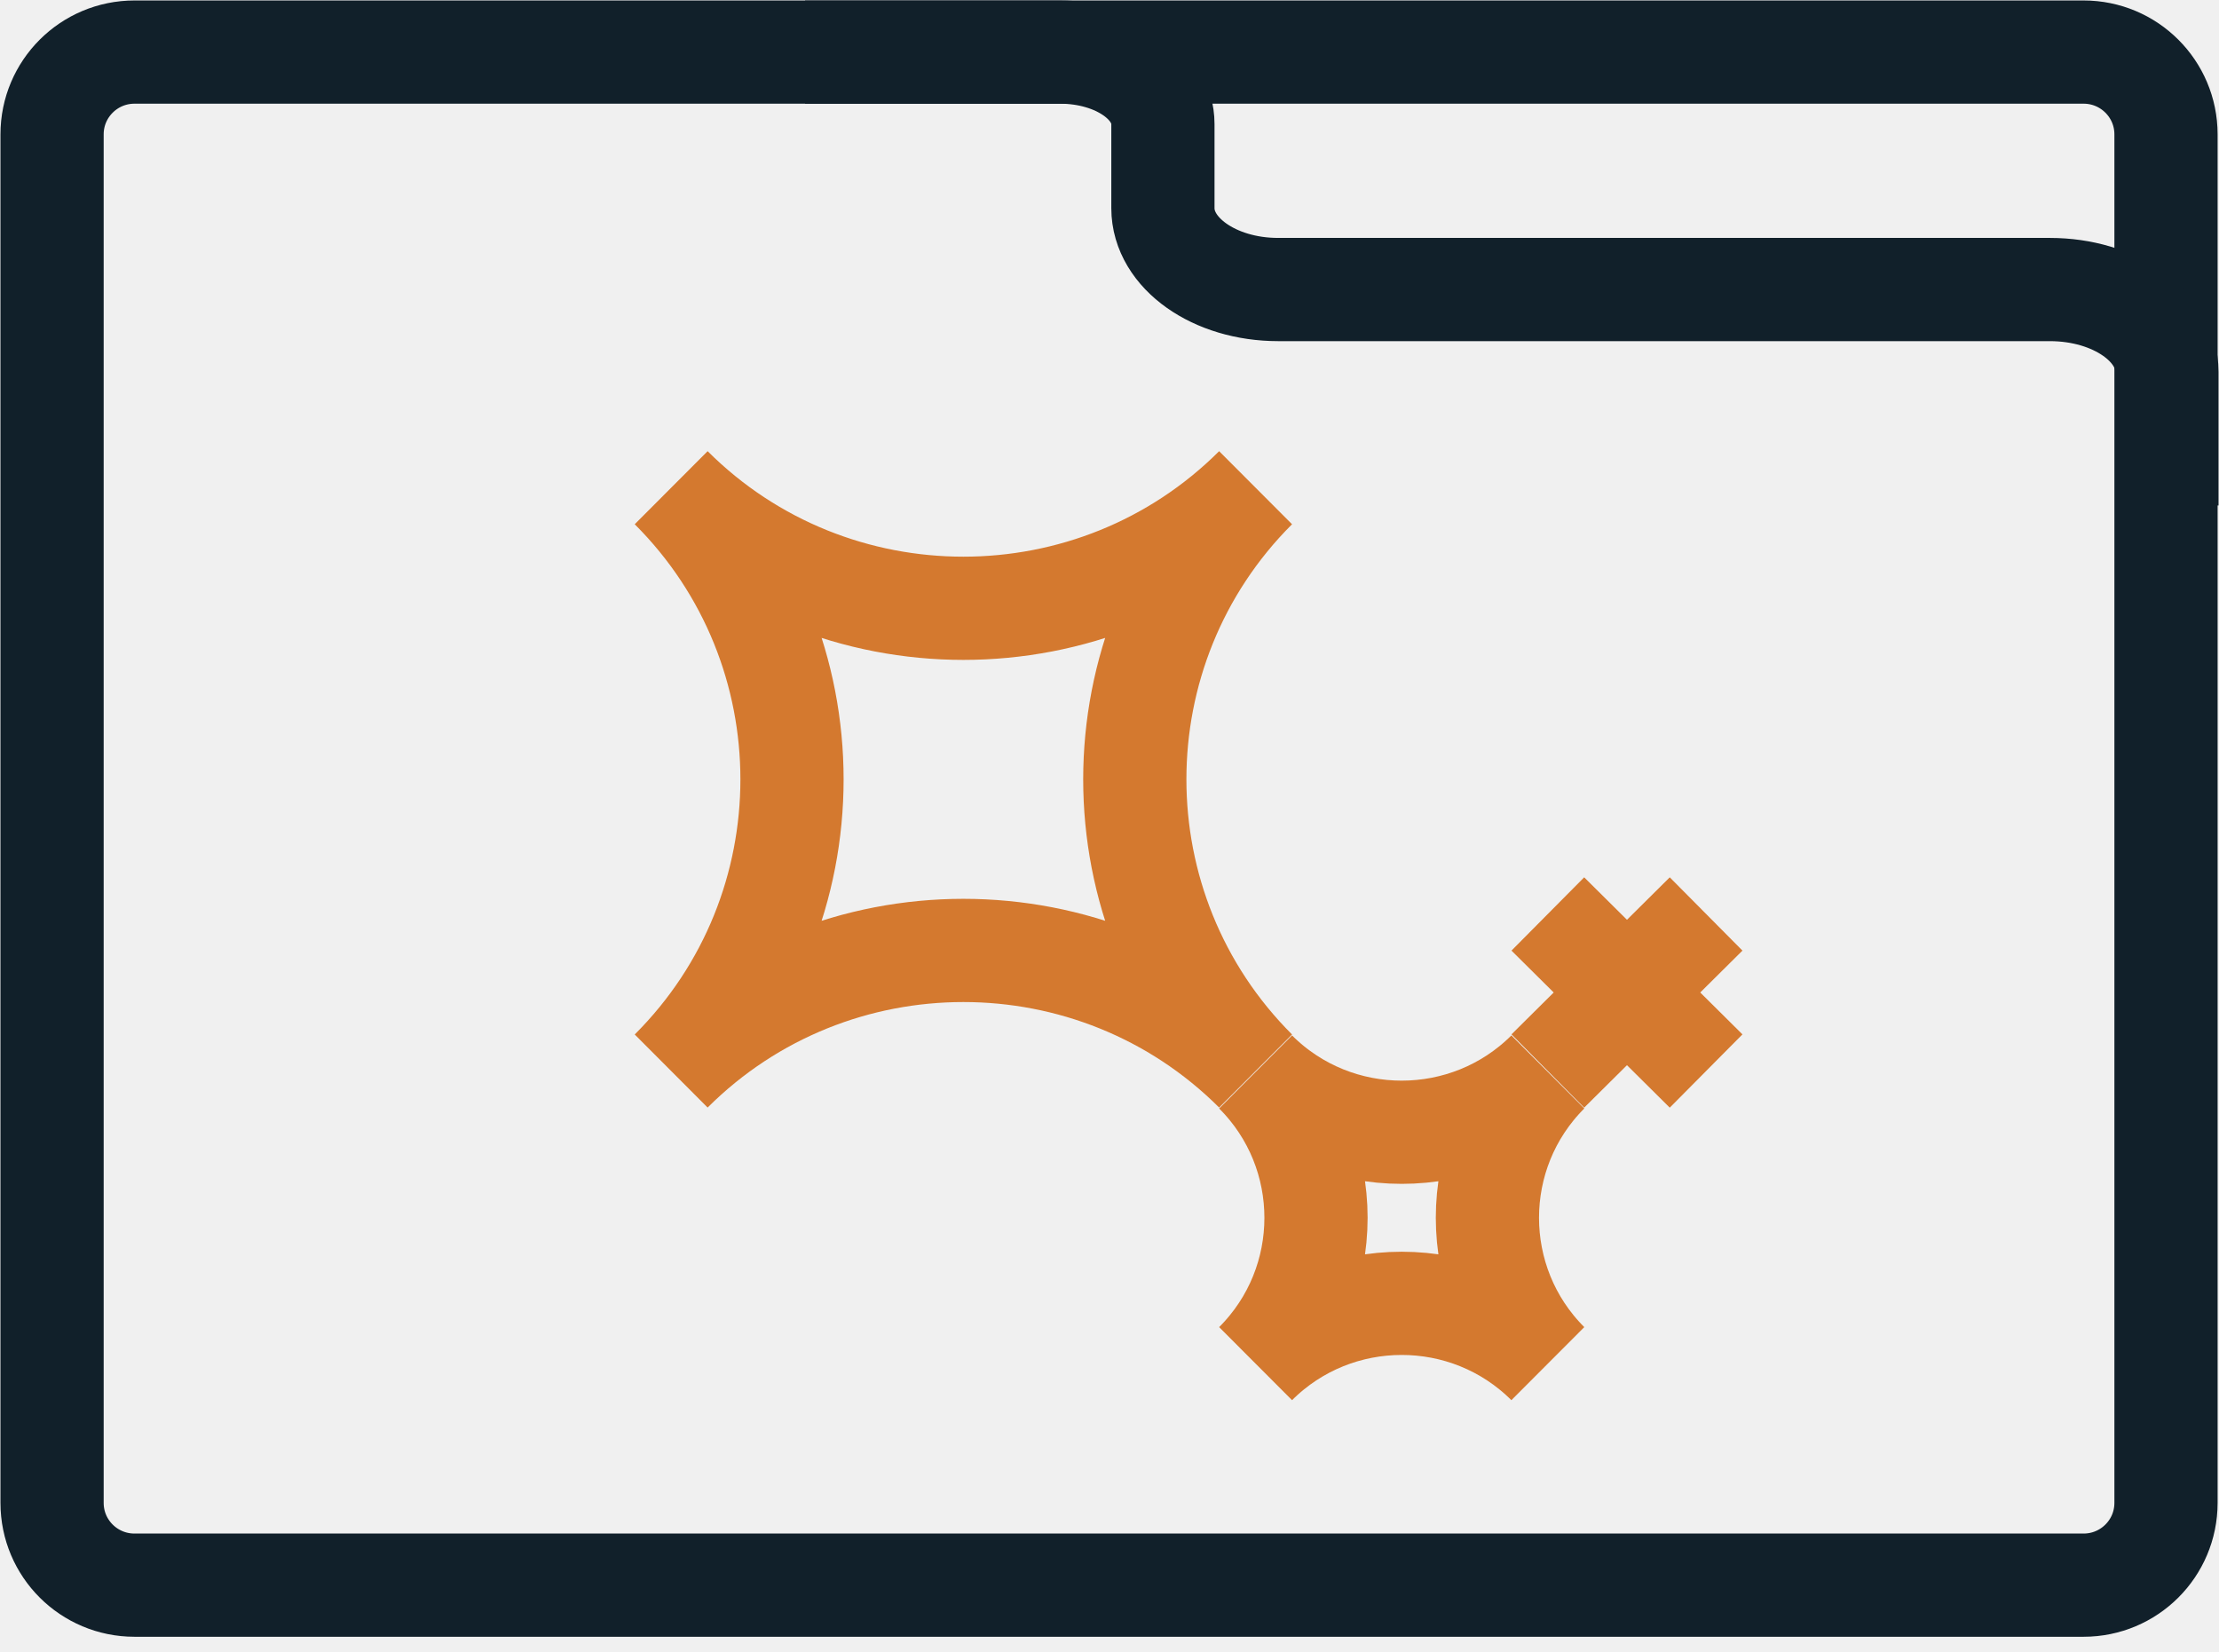
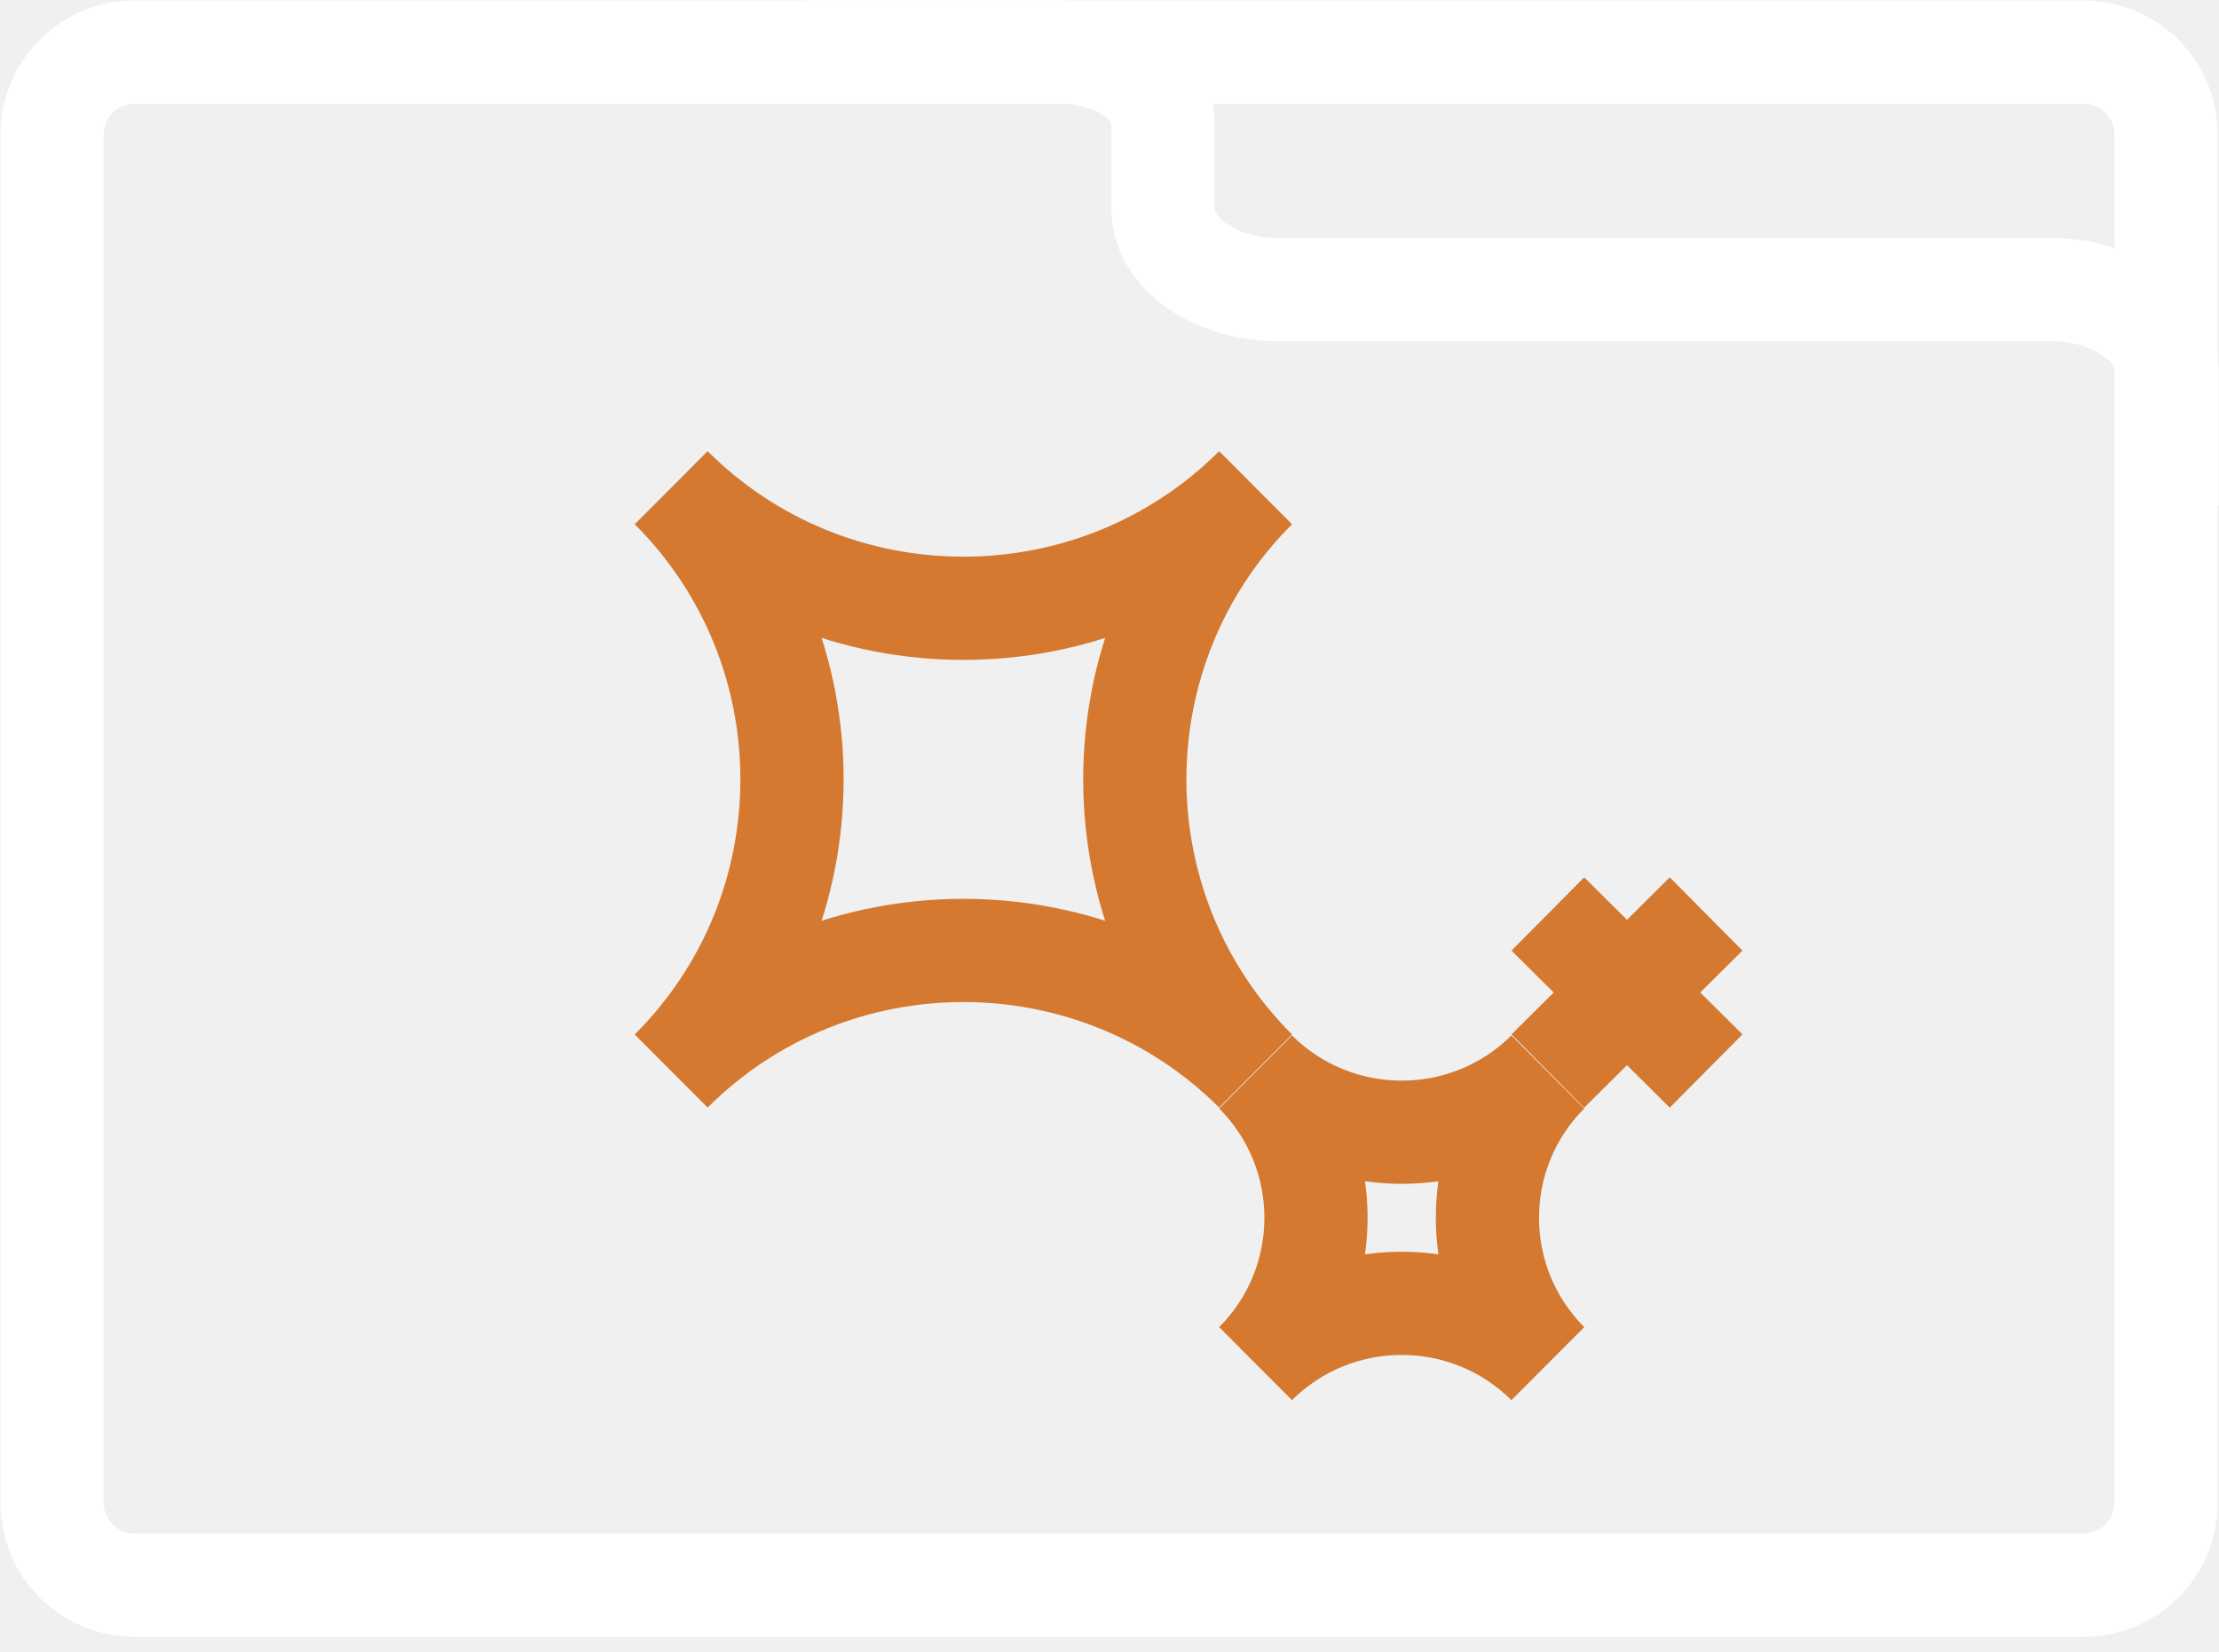
<svg xmlns="http://www.w3.org/2000/svg" width="43" height="32" viewBox="0 0 43 32" fill="none">
  <path d="M24.331 20.752C21.21 17.637 16.128 17.637 13.006 20.752C16.128 17.637 16.128 12.565 13.006 9.45C16.128 12.565 21.21 12.565 24.331 9.45C21.21 12.565 21.21 17.637 24.331 20.752Z" stroke="#D4792F" stroke-width="2" stroke-miterlimit="10" />
  <path d="M29.994 26.422C28.433 24.864 25.892 24.864 24.331 26.422C25.892 24.864 25.892 22.328 24.331 20.77C25.892 22.328 28.433 22.328 29.994 20.77C28.433 22.328 28.433 24.864 29.994 26.422Z" stroke="#D4792F" stroke-width="2" stroke-miterlimit="10" />
-   <path d="M40.376 1.009H2.606C1.724 1.009 1.009 1.723 1.009 2.603V29.12C1.009 30.001 1.724 30.714 2.606 30.714H40.376C41.258 30.714 41.973 30.001 41.973 29.12V2.603C41.973 1.723 41.258 1.009 40.376 1.009Z" stroke="#11202A" stroke-width="2" stroke-miterlimit="10" />
-   <path d="M15.601 1.009H20.538C21.645 1.009 22.535 1.625 22.535 2.404V4.034C22.535 4.904 23.533 5.61 24.767 5.61H39.722C40.974 5.61 41.991 6.316 41.991 7.204V9.794" stroke="#11202A" stroke-width="2" stroke-miterlimit="10" />
+   <path d="M40.376 1.009H2.606C1.724 1.009 1.009 1.723 1.009 2.603V29.12C1.009 30.001 1.724 30.714 2.606 30.714H40.376C41.258 30.714 41.973 30.001 41.973 29.12V2.603C41.973 1.723 41.258 1.009 40.376 1.009Z" stroke="#ffffff" stroke-width="2" stroke-miterlimit="10" />
+   <path d="M15.601 1.009H20.538C21.645 1.009 22.535 1.625 22.535 2.404V4.034C22.535 4.904 23.533 5.61 24.767 5.61H39.722C40.974 5.61 41.991 6.316 41.991 7.204V9.794" stroke="#ffffff" stroke-width="2" stroke-miterlimit="10" />
  <path d="M33.061 17.709L29.994 20.752" stroke="#D4792F" stroke-width="2" stroke-miterlimit="10" />
  <path d="M33.061 20.752L29.994 17.709" stroke="#D4792F" stroke-width="2" stroke-miterlimit="10" />
</svg>
